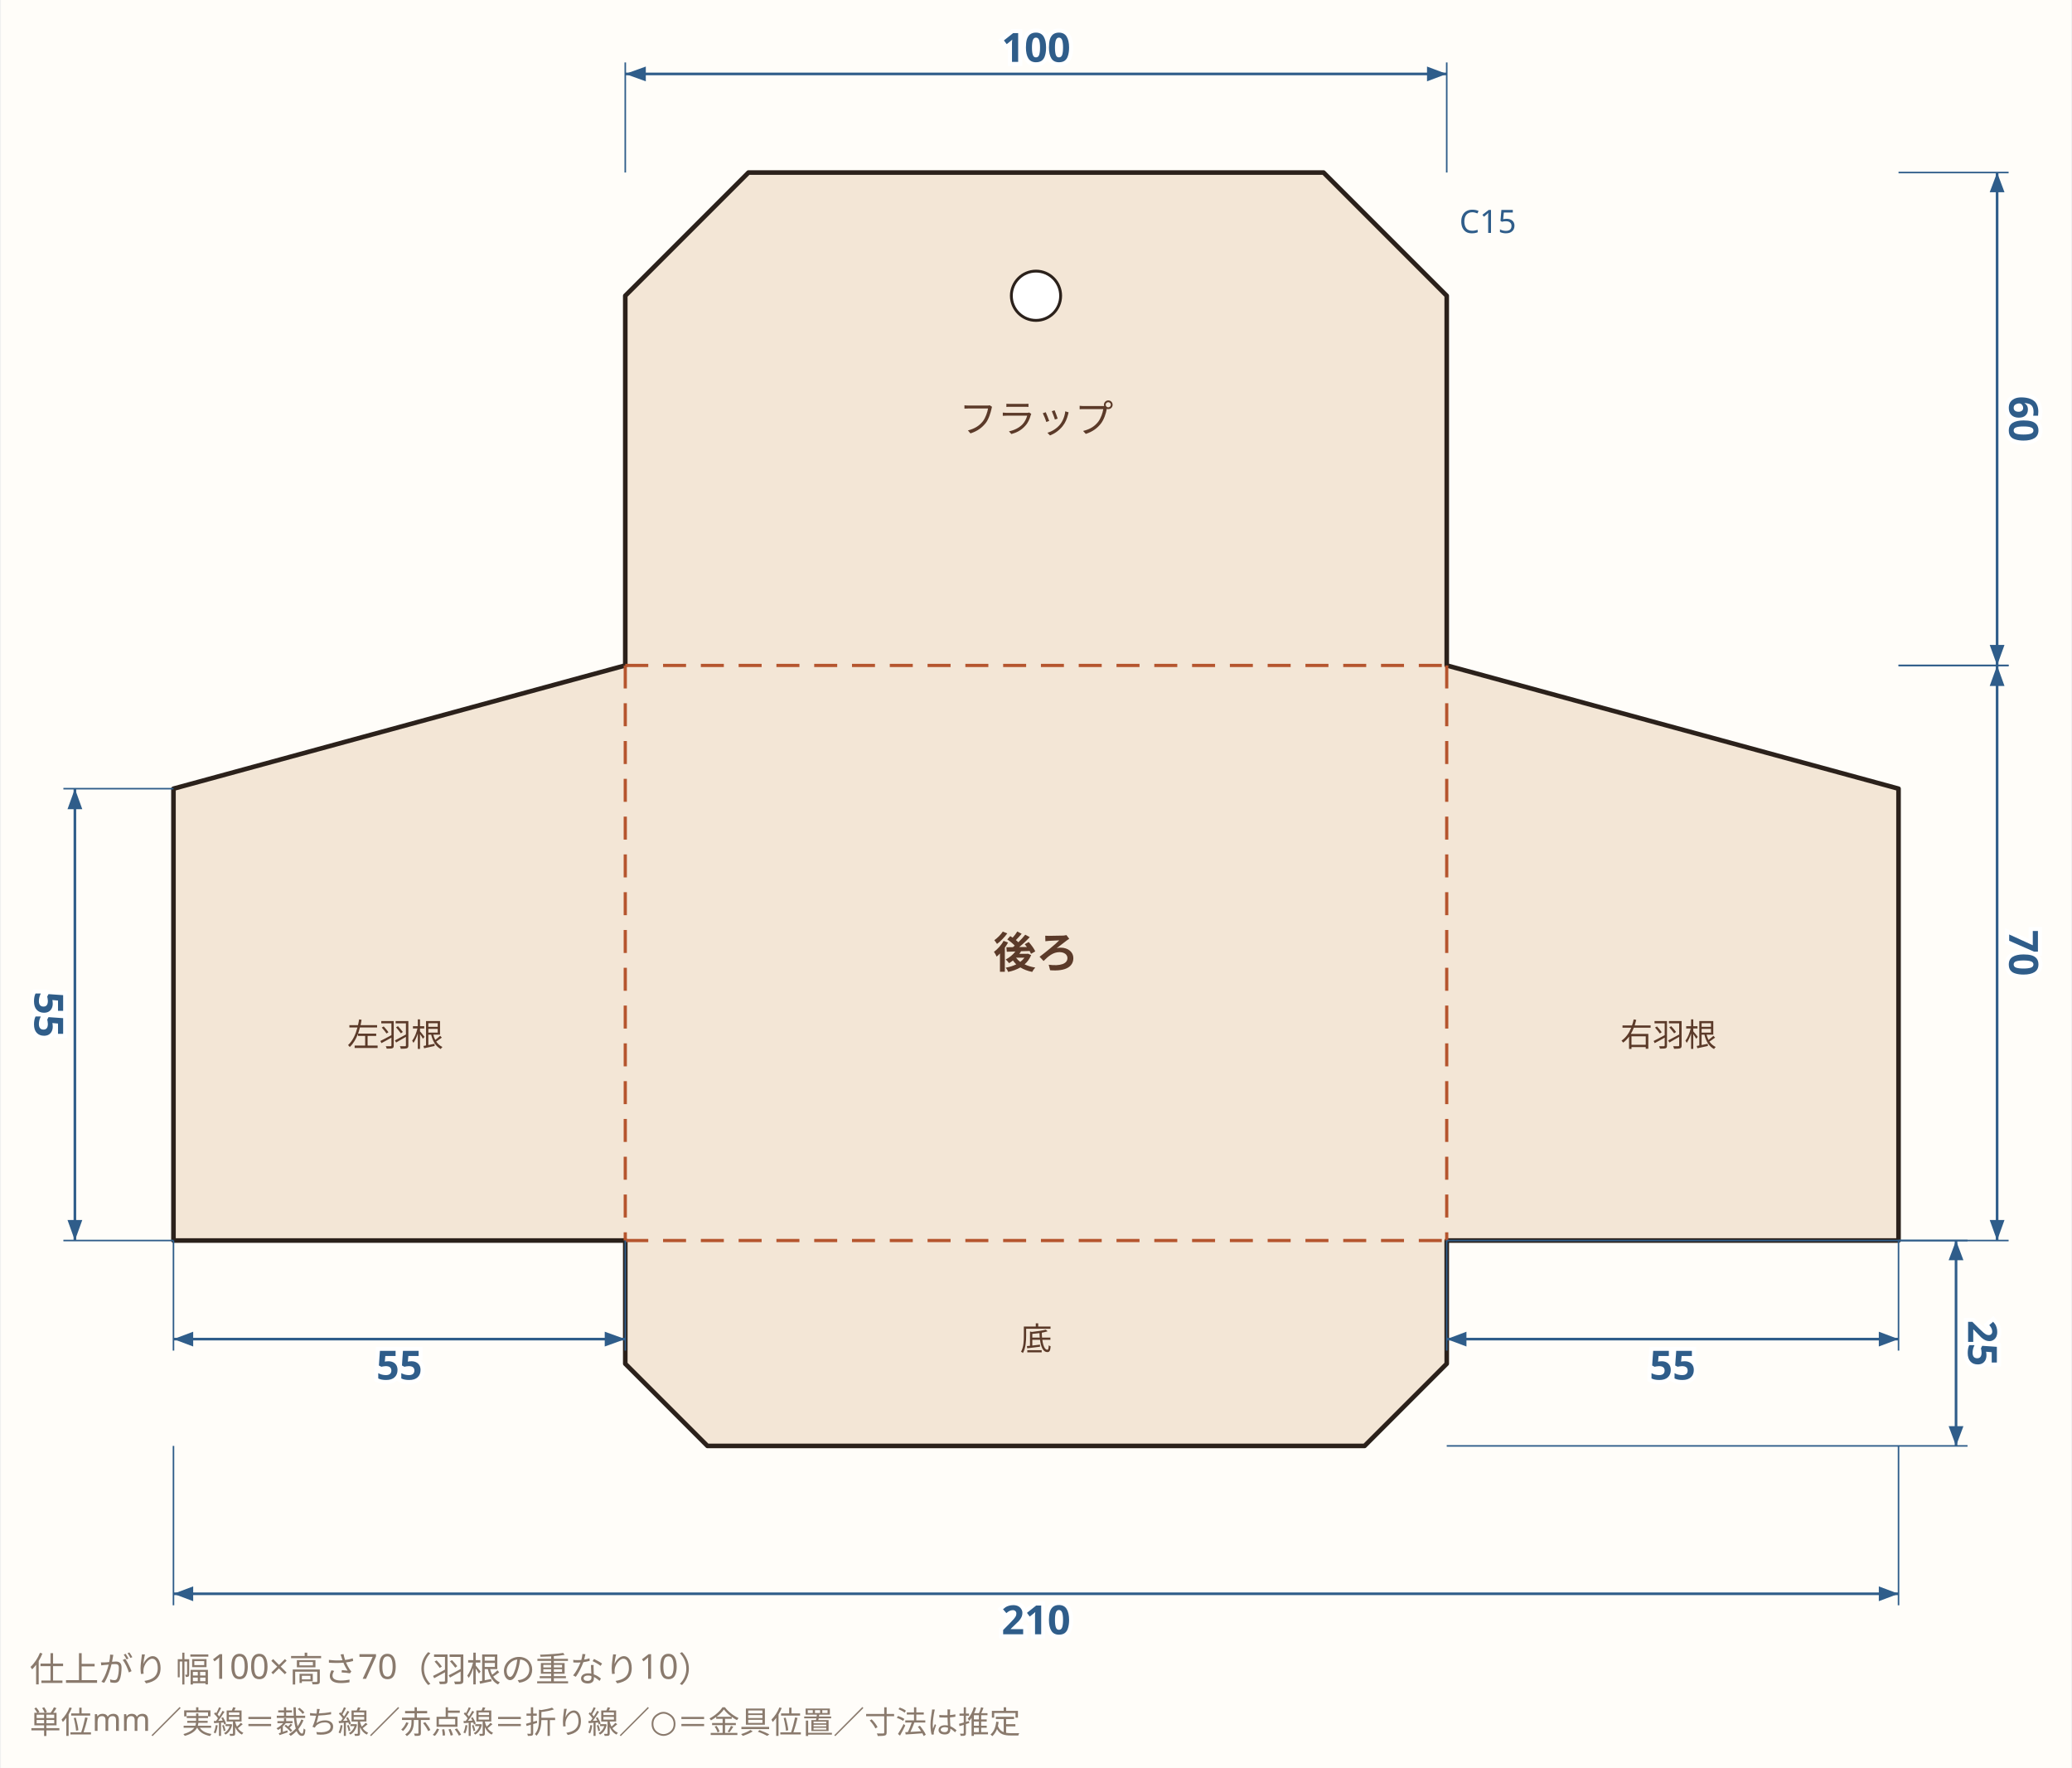
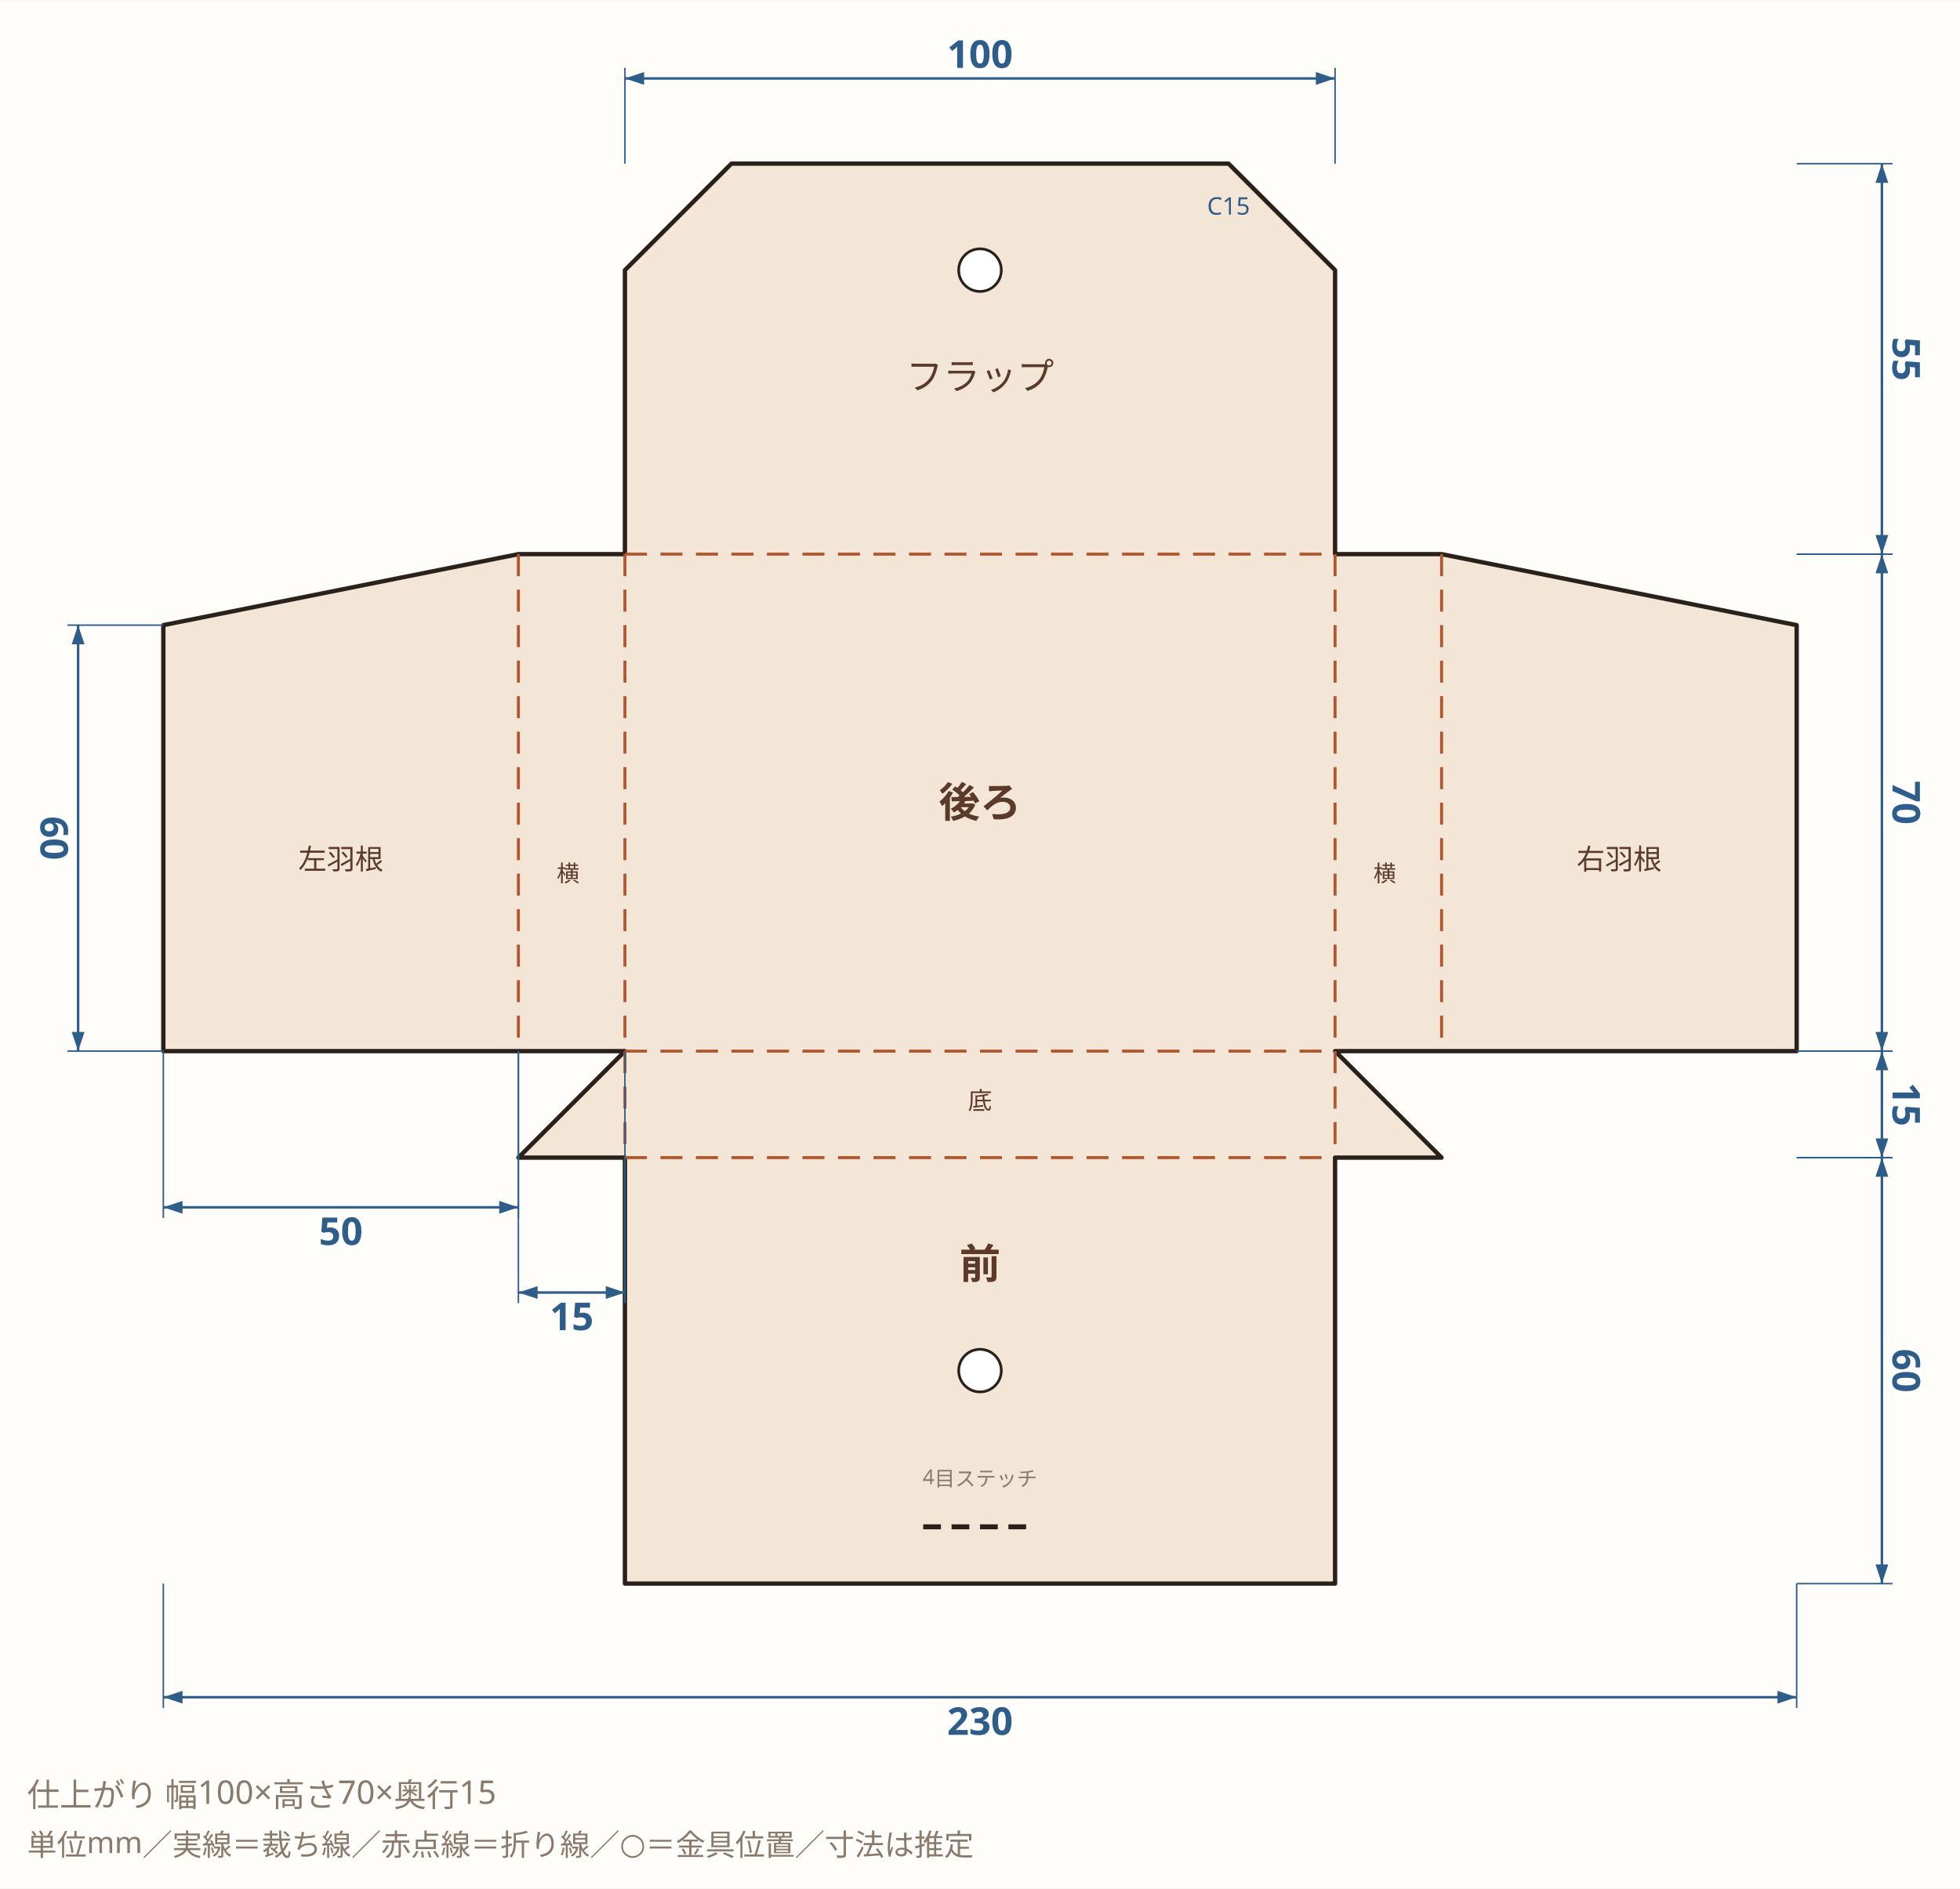
- <svg xmlns="http://www.w3.org/2000/svg" viewBox="-21.0 -21.0 252.0 215.2" width="252" height="215">
-   <rect x="-21.0" y="-21.0" width="252.0" height="215.2" fill="#fffdf9" />
-   <path d="M70.0,0.0 L140.0,0.0 L155.0,15.0 L155.0,60.0 L210.0,75.0 L210.0,130.0 L155.0,130.0 L155.0,145.0 L145.0,155.0 L65.0,155.0 L55.0,145.0 L55.0,130.0 L0.0,130.0 L0.0,75.0 L55.0,60.0 L55.0,15.0 Z" fill="#f3e6d6" stroke="#2b211b" stroke-width="0.56" stroke-linejoin="round" />
-   <line x1="55" y1="60" x2="55" y2="130" stroke="#b5552e" stroke-width="0.39" stroke-dasharray="2.8 1.8" />
-   <line x1="155" y1="60" x2="155" y2="130" stroke="#b5552e" stroke-width="0.39" stroke-dasharray="2.8 1.8" />
-   <line x1="55" y1="60" x2="155" y2="60" stroke="#b5552e" stroke-width="0.39" stroke-dasharray="2.8 1.8" />
-   <line x1="55" y1="130" x2="155" y2="130" stroke="#b5552e" stroke-width="0.39" stroke-dasharray="2.8 1.8" />
-   <text x="105.0" y="30.0" font-size="4.7" fill="#5b3a29" text-anchor="middle" dominant-baseline="middle" font-weight="400" font-family="sans-serif">フラップ</text>
-   <text x="105.0" y="95.0" font-size="5.2" fill="#5b3a29" text-anchor="middle" dominant-baseline="middle" font-weight="700" font-family="sans-serif">後ろ</text>
-   <text x="27.0" y="105.0" font-size="3.9" fill="#5b3a29" text-anchor="middle" dominant-baseline="middle" font-weight="400" font-family="sans-serif">左羽根</text>
-   <text x="182.0" y="105.0" font-size="3.9" fill="#5b3a29" text-anchor="middle" dominant-baseline="middle" font-weight="400" font-family="sans-serif">右羽根</text>
-   <text x="105.0" y="142.0" font-size="3.9" fill="#5b3a29" text-anchor="middle" dominant-baseline="middle" font-weight="400" font-family="sans-serif">底</text>
-   <circle cx="105" cy="15" r="3" fill="#fff" stroke="#2b211b" stroke-width="0.35" />
-   <line x1="55.0" y1="0.0" x2="55.0" y2="-13.4" stroke="#2f5d8a" stroke-width="0.19" />
-   <line x1="155.0" y1="0.0" x2="155.0" y2="-13.4" stroke="#2f5d8a" stroke-width="0.19" />
-   <line x1="55.0" y1="-12.0" x2="155.0" y2="-12.0" stroke="#2f5d8a" stroke-width="0.32" />
-   <path d="M55.0,-12.0 L57.5,-11.1 L57.5,-12.9 Z" fill="#2f5d8a" />
-   <path d="M155.0,-12.0 L152.6,-11.1 L152.6,-12.9 Z" fill="#2f5d8a" />
-   <text x="105.0" y="-15.2" font-size="4.9" fill="#2f5d8a" text-anchor="middle" dominant-baseline="middle" font-family="sans-serif" font-weight="700" transform="rotate(0.0 105.0 -15.2)" paint-order="stroke" stroke="#fff" stroke-width="1.0">100</text>
-   <line x1="0.0" y1="130.0" x2="0.0" y2="143.4" stroke="#2f5d8a" stroke-width="0.19" />
-   <line x1="55.0" y1="130.0" x2="55.0" y2="143.4" stroke="#2f5d8a" stroke-width="0.19" />
-   <line x1="0.0" y1="142.0" x2="55.0" y2="142.0" stroke="#2f5d8a" stroke-width="0.32" />
-   <path d="M0.0,142.0 L2.4,142.9 L2.4,141.1 Z" fill="#2f5d8a" />
-   <path d="M55.0,142.0 L52.5,142.9 L52.5,141.1 Z" fill="#2f5d8a" />
-   <text x="27.5" y="145.2" font-size="4.9" fill="#2f5d8a" text-anchor="middle" dominant-baseline="middle" font-family="sans-serif" font-weight="700" transform="rotate(0.0 27.5 145.2)" paint-order="stroke" stroke="#fff" stroke-width="1.0">55</text>
-   <line x1="155.0" y1="130.0" x2="155.0" y2="143.4" stroke="#2f5d8a" stroke-width="0.19" />
-   <line x1="210.0" y1="130.0" x2="210.0" y2="143.4" stroke="#2f5d8a" stroke-width="0.19" />
-   <line x1="155.0" y1="142.0" x2="210.0" y2="142.0" stroke="#2f5d8a" stroke-width="0.32" />
-   <path d="M155.0,142.0 L157.4,142.9 L157.4,141.1 Z" fill="#2f5d8a" />
-   <path d="M210.0,142.0 L207.6,142.9 L207.6,141.1 Z" fill="#2f5d8a" />
-   <text x="182.5" y="145.2" font-size="4.9" fill="#2f5d8a" text-anchor="middle" dominant-baseline="middle" font-family="sans-serif" font-weight="700" transform="rotate(0.0 182.5 145.2)" paint-order="stroke" stroke="#fff" stroke-width="1.0">55</text>
-   <line x1="210.0" y1="0.0" x2="223.4" y2="0.0" stroke="#2f5d8a" stroke-width="0.19" />
-   <line x1="210.0" y1="60.0" x2="223.4" y2="60.0" stroke="#2f5d8a" stroke-width="0.19" />
-   <line x1="222.0" y1="0.0" x2="222.0" y2="60.0" stroke="#2f5d8a" stroke-width="0.32" />
-   <path d="M222.0,0.0 L221.1,2.4 L222.9,2.4 Z" fill="#2f5d8a" />
-   <path d="M222.0,60.0 L221.1,57.5 L222.9,57.5 Z" fill="#2f5d8a" />
-   <text x="225.2" y="30.0" font-size="4.9" fill="#2f5d8a" text-anchor="middle" dominant-baseline="middle" font-family="sans-serif" font-weight="700" transform="rotate(90.0 225.2 30.0)" paint-order="stroke" stroke="#fff" stroke-width="1.0">60</text>
-   <line x1="210.0" y1="60.0" x2="223.4" y2="60.0" stroke="#2f5d8a" stroke-width="0.19" />
-   <line x1="210.0" y1="130.0" x2="223.4" y2="130.0" stroke="#2f5d8a" stroke-width="0.19" />
-   <line x1="222.0" y1="60.0" x2="222.0" y2="130.0" stroke="#2f5d8a" stroke-width="0.32" />
-   <path d="M222.0,60.0 L221.1,62.5 L222.9,62.5 Z" fill="#2f5d8a" />
-   <path d="M222.0,130.0 L221.1,127.5 L222.9,127.5 Z" fill="#2f5d8a" />
-   <text x="225.2" y="95.0" font-size="4.9" fill="#2f5d8a" text-anchor="middle" dominant-baseline="middle" font-family="sans-serif" font-weight="700" transform="rotate(90.0 225.2 95.0)" paint-order="stroke" stroke="#fff" stroke-width="1.0">70</text>
-   <line x1="155.0" y1="130.0" x2="218.4" y2="130.0" stroke="#2f5d8a" stroke-width="0.19" />
-   <line x1="155.0" y1="155.0" x2="218.4" y2="155.0" stroke="#2f5d8a" stroke-width="0.19" />
-   <line x1="217.0" y1="130.0" x2="217.0" y2="155.0" stroke="#2f5d8a" stroke-width="0.32" />
-   <path d="M217.0,130.0 L216.1,132.4 L217.9,132.4 Z" fill="#2f5d8a" />
-   <path d="M217.0,155.0 L216.1,152.6 L217.9,152.6 Z" fill="#2f5d8a" />
-   <text x="220.2" y="142.5" font-size="4.9" fill="#2f5d8a" text-anchor="middle" dominant-baseline="middle" font-family="sans-serif" font-weight="700" transform="rotate(90.0 220.2 142.5)" paint-order="stroke" stroke="#fff" stroke-width="1.0">25</text>
-   <line x1="0.0" y1="75.0" x2="-13.4" y2="75.0" stroke="#2f5d8a" stroke-width="0.19" />
-   <line x1="0.0" y1="130.0" x2="-13.4" y2="130.0" stroke="#2f5d8a" stroke-width="0.19" />
-   <line x1="-12.0" y1="75.0" x2="-12.0" y2="130.0" stroke="#2f5d8a" stroke-width="0.32" />
-   <path d="M-12.0,75.0 L-12.9,77.5 L-11.1,77.5 Z" fill="#2f5d8a" />
-   <path d="M-12.0,130.0 L-12.9,127.5 L-11.1,127.5 Z" fill="#2f5d8a" />
-   <text x="-15.2" y="102.5" font-size="4.9" fill="#2f5d8a" text-anchor="middle" dominant-baseline="middle" font-family="sans-serif" font-weight="700" transform="rotate(90.0 -15.2 102.5)" paint-order="stroke" stroke="#fff" stroke-width="1.0">55</text>
-   <line x1="0.0" y1="155.0" x2="0.0" y2="174.4" stroke="#2f5d8a" stroke-width="0.19" />
-   <line x1="210.0" y1="155.0" x2="210.0" y2="174.4" stroke="#2f5d8a" stroke-width="0.19" />
-   <line x1="0.0" y1="173.0" x2="210.0" y2="173.0" stroke="#2f5d8a" stroke-width="0.32" />
-   <path d="M0.0,173.0 L2.4,173.9 L2.4,172.1 Z" fill="#2f5d8a" />
-   <path d="M210.0,173.0 L207.6,173.9 L207.6,172.1 Z" fill="#2f5d8a" />
-   <text x="105.0" y="176.2" font-size="4.9" fill="#2f5d8a" text-anchor="middle" dominant-baseline="middle" font-family="sans-serif" font-weight="700" transform="rotate(0.0 105.0 176.2)" paint-order="stroke" stroke="#fff" stroke-width="1.0">210</text>
-   <text x="160.0" y="6.0" font-size="3.9" fill="#2f5d8a" text-anchor="middle" dominant-baseline="middle" font-weight="400" font-family="sans-serif">C15</text>
-   <text x="-17.5" y="183.7" font-size="4.2" fill="#8a7a6d" font-family="sans-serif">仕上がり 幅100×高さ70（羽根の重なり10）</text>
-   <text x="-17.5" y="190.0" font-size="3.8" fill="#8a7a6d" font-family="sans-serif">単位mm／実線＝裁ち線／赤点線＝折り線／○＝金具位置／寸法は推定</text>
+ <svg xmlns="http://www.w3.org/2000/svg" viewBox="-23.0 -23.0 276.0 265.9" width="276" height="266">
+   <rect x="-23.0" y="-23.0" width="276.0" height="265.933" fill="#fffdf9" />
+   <path d="M80.0,0.0 L150.0,0.0 L165.0,15.0 L165.0,55.0 L180.0,55.0 L230.0,65.0 L230.0,125.0 L180.0,125.0 L165.0,125.0 L180.0,140.0 L165.0,140.0 L165.0,200.0 L65.0,200.0 L65.0,140.0 L50.0,140.0 L65.0,125.0 L50.0,125.0 L0.0,125.0 L0.0,65.0 L50.0,55.0 L65.0,55.0 L65.0,15.0 Z" fill="#f3e6d6" stroke="#2b211b" stroke-width="0.61" stroke-linejoin="round" />
+   <line x1="65" y1="55" x2="65" y2="125" stroke="#b5552e" stroke-width="0.42" stroke-dasharray="3.1 1.9" />
+   <line x1="165" y1="55" x2="165" y2="125" stroke="#b5552e" stroke-width="0.42" stroke-dasharray="3.1 1.9" />
+   <line x1="50" y1="55" x2="50" y2="125" stroke="#b5552e" stroke-width="0.42" stroke-dasharray="3.1 1.9" />
+   <line x1="180" y1="55" x2="180" y2="125" stroke="#b5552e" stroke-width="0.42" stroke-dasharray="3.1 1.9" />
+   <line x1="65" y1="55" x2="165" y2="55" stroke="#b5552e" stroke-width="0.42" stroke-dasharray="3.1 1.9" />
+   <line x1="65" y1="125" x2="165" y2="125" stroke="#b5552e" stroke-width="0.42" stroke-dasharray="3.1 1.9" />
+   <line x1="65" y1="140" x2="165" y2="140" stroke="#b5552e" stroke-width="0.42" stroke-dasharray="3.1 1.9" />
+   <line x1="65" y1="125" x2="65" y2="140" stroke="#b5552e" stroke-width="0.42" stroke-dasharray="3.1 1.9" />
+   <line x1="165" y1="125" x2="165" y2="140" stroke="#b5552e" stroke-width="0.42" stroke-dasharray="3.1 1.9" />
+   <text x="115.0" y="30.0" font-size="5.2" fill="#5b3a29" text-anchor="middle" dominant-baseline="middle" font-weight="400" font-family="sans-serif">フラップ</text>
+   <text x="115.0" y="90.0" font-size="5.8" fill="#5b3a29" text-anchor="middle" dominant-baseline="middle" font-weight="700" font-family="sans-serif">後ろ</text>
+   <text x="115.0" y="132.0" font-size="3.4" fill="#5b3a29" text-anchor="middle" dominant-baseline="middle" font-weight="400" font-family="sans-serif">底</text>
+   <text x="115.0" y="155.0" font-size="5.8" fill="#5b3a29" text-anchor="middle" dominant-baseline="middle" font-weight="700" font-family="sans-serif">前</text>
+   <text x="25.0" y="98.0" font-size="4.0" fill="#5b3a29" text-anchor="middle" dominant-baseline="middle" font-weight="400" font-family="sans-serif">左羽根</text>
+   <text x="205.0" y="98.0" font-size="4.0" fill="#5b3a29" text-anchor="middle" dominant-baseline="middle" font-weight="400" font-family="sans-serif">右羽根</text>
+   <text x="57.0" y="100.0" font-size="3.2" fill="#5b3a29" text-anchor="middle" dominant-baseline="middle" font-weight="400" font-family="sans-serif">横</text>
+   <text x="172.0" y="100.0" font-size="3.2" fill="#5b3a29" text-anchor="middle" dominant-baseline="middle" font-weight="400" font-family="sans-serif">横</text>
+   <circle cx="115" cy="15" r="3" fill="#fff" stroke="#2b211b" stroke-width="0.38" />
+   <circle cx="115" cy="170" r="3" fill="#fff" stroke="#2b211b" stroke-width="0.38" />
+   <line x1="107" y1="192" x2="123" y2="192" stroke="#2b211b" stroke-width="0.7" stroke-dasharray="2.5 1.5" />
+   <text x="115.0" y="185.0" font-size="2.9" fill="#8a7a6d" text-anchor="middle" dominant-baseline="middle" font-weight="400" font-family="sans-serif">4目ステッチ</text>
+   <line x1="65.0" y1="0.0" x2="65.0" y2="-13.5" stroke="#2f5d8a" stroke-width="0.21" />
+   <line x1="165.0" y1="0.0" x2="165.0" y2="-13.5" stroke="#2f5d8a" stroke-width="0.21" />
+   <line x1="65.0" y1="-12.0" x2="165.0" y2="-12.0" stroke="#2f5d8a" stroke-width="0.35" />
+   <path d="M65.0,-12.0 L67.7,-11.1 L67.7,-12.9 Z" fill="#2f5d8a" />
+   <path d="M165.0,-12.0 L162.3,-11.1 L162.3,-12.9 Z" fill="#2f5d8a" />
+   <text x="115.0" y="-15.4" font-size="5.4" fill="#2f5d8a" text-anchor="middle" dominant-baseline="middle" font-family="sans-serif" font-weight="700" transform="rotate(0.0 115.0 -15.4)" paint-order="stroke" stroke="#fff" stroke-width="1.2">100</text>
+   <line x1="0.0" y1="200.0" x2="0.0" y2="217.5" stroke="#2f5d8a" stroke-width="0.21" />
+   <line x1="230.0" y1="200.0" x2="230.0" y2="217.5" stroke="#2f5d8a" stroke-width="0.21" />
+   <line x1="0.0" y1="216.0" x2="230.0" y2="216.0" stroke="#2f5d8a" stroke-width="0.35" />
+   <path d="M0.0,216.0 L2.7,216.9 L2.7,215.1 Z" fill="#2f5d8a" />
+   <path d="M230.0,216.0 L227.3,216.9 L227.3,215.1 Z" fill="#2f5d8a" />
+   <text x="115.0" y="219.4" font-size="5.4" fill="#2f5d8a" text-anchor="middle" dominant-baseline="middle" font-family="sans-serif" font-weight="700" transform="rotate(0.0 115.0 219.4)" paint-order="stroke" stroke="#fff" stroke-width="1.2">230</text>
+   <line x1="0.0" y1="125.0" x2="0.0" y2="148.5" stroke="#2f5d8a" stroke-width="0.21" />
+   <line x1="50.0" y1="125.0" x2="50.0" y2="148.5" stroke="#2f5d8a" stroke-width="0.21" />
+   <line x1="0.0" y1="147.0" x2="50.0" y2="147.0" stroke="#2f5d8a" stroke-width="0.35" />
+   <path d="M0.0,147.0 L2.7,147.9 L2.7,146.1 Z" fill="#2f5d8a" />
+   <path d="M50.0,147.0 L47.3,147.9 L47.3,146.1 Z" fill="#2f5d8a" />
+   <text x="25.0" y="150.4" font-size="5.4" fill="#2f5d8a" text-anchor="middle" dominant-baseline="middle" font-family="sans-serif" font-weight="700" transform="rotate(0.0 25.0 150.4)" paint-order="stroke" stroke="#fff" stroke-width="1.2">50</text>
+   <line x1="50.0" y1="125.0" x2="50.0" y2="160.5" stroke="#2f5d8a" stroke-width="0.21" />
+   <line x1="65.0" y1="125.0" x2="65.0" y2="160.5" stroke="#2f5d8a" stroke-width="0.21" />
+   <line x1="50.0" y1="159.0" x2="65.0" y2="159.0" stroke="#2f5d8a" stroke-width="0.35" />
+   <path d="M50.0,159.0 L52.7,159.9 L52.7,158.1 Z" fill="#2f5d8a" />
+   <path d="M65.0,159.0 L62.3,159.9 L62.3,158.1 Z" fill="#2f5d8a" />
+   <text x="57.5" y="162.4" font-size="5.4" fill="#2f5d8a" text-anchor="middle" dominant-baseline="middle" font-family="sans-serif" font-weight="700" transform="rotate(0.0 57.5 162.4)" paint-order="stroke" stroke="#fff" stroke-width="1.2">15</text>
+   <line x1="230.0" y1="0.0" x2="243.5" y2="0.0" stroke="#2f5d8a" stroke-width="0.21" />
+   <line x1="230.0" y1="55.0" x2="243.5" y2="55.0" stroke="#2f5d8a" stroke-width="0.21" />
+   <line x1="242.0" y1="0.0" x2="242.0" y2="55.0" stroke="#2f5d8a" stroke-width="0.35" />
+   <path d="M242.0,0.0 L241.1,2.7 L242.9,2.7 Z" fill="#2f5d8a" />
+   <path d="M242.0,55.0 L241.1,52.3 L242.9,52.3 Z" fill="#2f5d8a" />
+   <text x="245.4" y="27.5" font-size="5.4" fill="#2f5d8a" text-anchor="middle" dominant-baseline="middle" font-family="sans-serif" font-weight="700" transform="rotate(90.0 245.4 27.5)" paint-order="stroke" stroke="#fff" stroke-width="1.2">55</text>
+   <line x1="230.0" y1="55.0" x2="243.5" y2="55.0" stroke="#2f5d8a" stroke-width="0.21" />
+   <line x1="230.0" y1="125.0" x2="243.5" y2="125.0" stroke="#2f5d8a" stroke-width="0.21" />
+   <line x1="242.0" y1="55.0" x2="242.0" y2="125.0" stroke="#2f5d8a" stroke-width="0.35" />
+   <path d="M242.0,55.0 L241.1,57.7 L242.9,57.7 Z" fill="#2f5d8a" />
+   <path d="M242.0,125.0 L241.1,122.3 L242.9,122.3 Z" fill="#2f5d8a" />
+   <text x="245.4" y="90.0" font-size="5.4" fill="#2f5d8a" text-anchor="middle" dominant-baseline="middle" font-family="sans-serif" font-weight="700" transform="rotate(90.0 245.4 90.0)" paint-order="stroke" stroke="#fff" stroke-width="1.2">70</text>
+   <line x1="230.0" y1="125.0" x2="243.5" y2="125.0" stroke="#2f5d8a" stroke-width="0.21" />
+   <line x1="230.0" y1="140.0" x2="243.5" y2="140.0" stroke="#2f5d8a" stroke-width="0.21" />
+   <line x1="242.0" y1="125.0" x2="242.0" y2="140.0" stroke="#2f5d8a" stroke-width="0.35" />
+   <path d="M242.0,125.0 L241.1,127.7 L242.9,127.7 Z" fill="#2f5d8a" />
+   <path d="M242.0,140.0 L241.1,137.3 L242.9,137.3 Z" fill="#2f5d8a" />
+   <text x="245.4" y="132.5" font-size="5.4" fill="#2f5d8a" text-anchor="middle" dominant-baseline="middle" font-family="sans-serif" font-weight="700" transform="rotate(90.0 245.4 132.5)" paint-order="stroke" stroke="#fff" stroke-width="1.2">15</text>
+   <line x1="230.0" y1="140.0" x2="243.5" y2="140.0" stroke="#2f5d8a" stroke-width="0.21" />
+   <line x1="230.0" y1="200.0" x2="243.5" y2="200.0" stroke="#2f5d8a" stroke-width="0.21" />
+   <line x1="242.0" y1="140.0" x2="242.0" y2="200.0" stroke="#2f5d8a" stroke-width="0.35" />
+   <path d="M242.0,140.0 L241.1,142.7 L242.9,142.7 Z" fill="#2f5d8a" />
+   <path d="M242.0,200.0 L241.1,197.3 L242.9,197.3 Z" fill="#2f5d8a" />
+   <text x="245.4" y="170.0" font-size="5.4" fill="#2f5d8a" text-anchor="middle" dominant-baseline="middle" font-family="sans-serif" font-weight="700" transform="rotate(90.0 245.4 170.0)" paint-order="stroke" stroke="#fff" stroke-width="1.2">60</text>
+   <line x1="0.0" y1="65.0" x2="-13.5" y2="65.0" stroke="#2f5d8a" stroke-width="0.21" />
+   <line x1="0.0" y1="125.0" x2="-13.5" y2="125.0" stroke="#2f5d8a" stroke-width="0.21" />
+   <line x1="-12.0" y1="65.0" x2="-12.0" y2="125.0" stroke="#2f5d8a" stroke-width="0.35" />
+   <path d="M-12.0,65.0 L-12.9,67.7 L-11.1,67.7 Z" fill="#2f5d8a" />
+   <path d="M-12.0,125.0 L-12.9,122.3 L-11.1,122.3 Z" fill="#2f5d8a" />
+   <text x="-15.4" y="95.0" font-size="5.4" fill="#2f5d8a" text-anchor="middle" dominant-baseline="middle" font-family="sans-serif" font-weight="700" transform="rotate(90.0 -15.4 95.0)" paint-order="stroke" stroke="#fff" stroke-width="1.2">60</text>
+   <text x="150.0" y="6.0" font-size="3.4" fill="#2f5d8a" text-anchor="middle" dominant-baseline="middle" font-weight="400" font-family="sans-serif">C15</text>
+   <text x="-19.2" y="231.4" font-size="4.6" fill="#8a7a6d" font-family="sans-serif">仕上がり 幅100×高さ70×奥行15</text>
+   <text x="-19.2" y="238.3" font-size="4.2" fill="#8a7a6d" font-family="sans-serif">単位mm／実線＝裁ち線／赤点線＝折り線／○＝金具位置／寸法は推定</text>
</svg>
